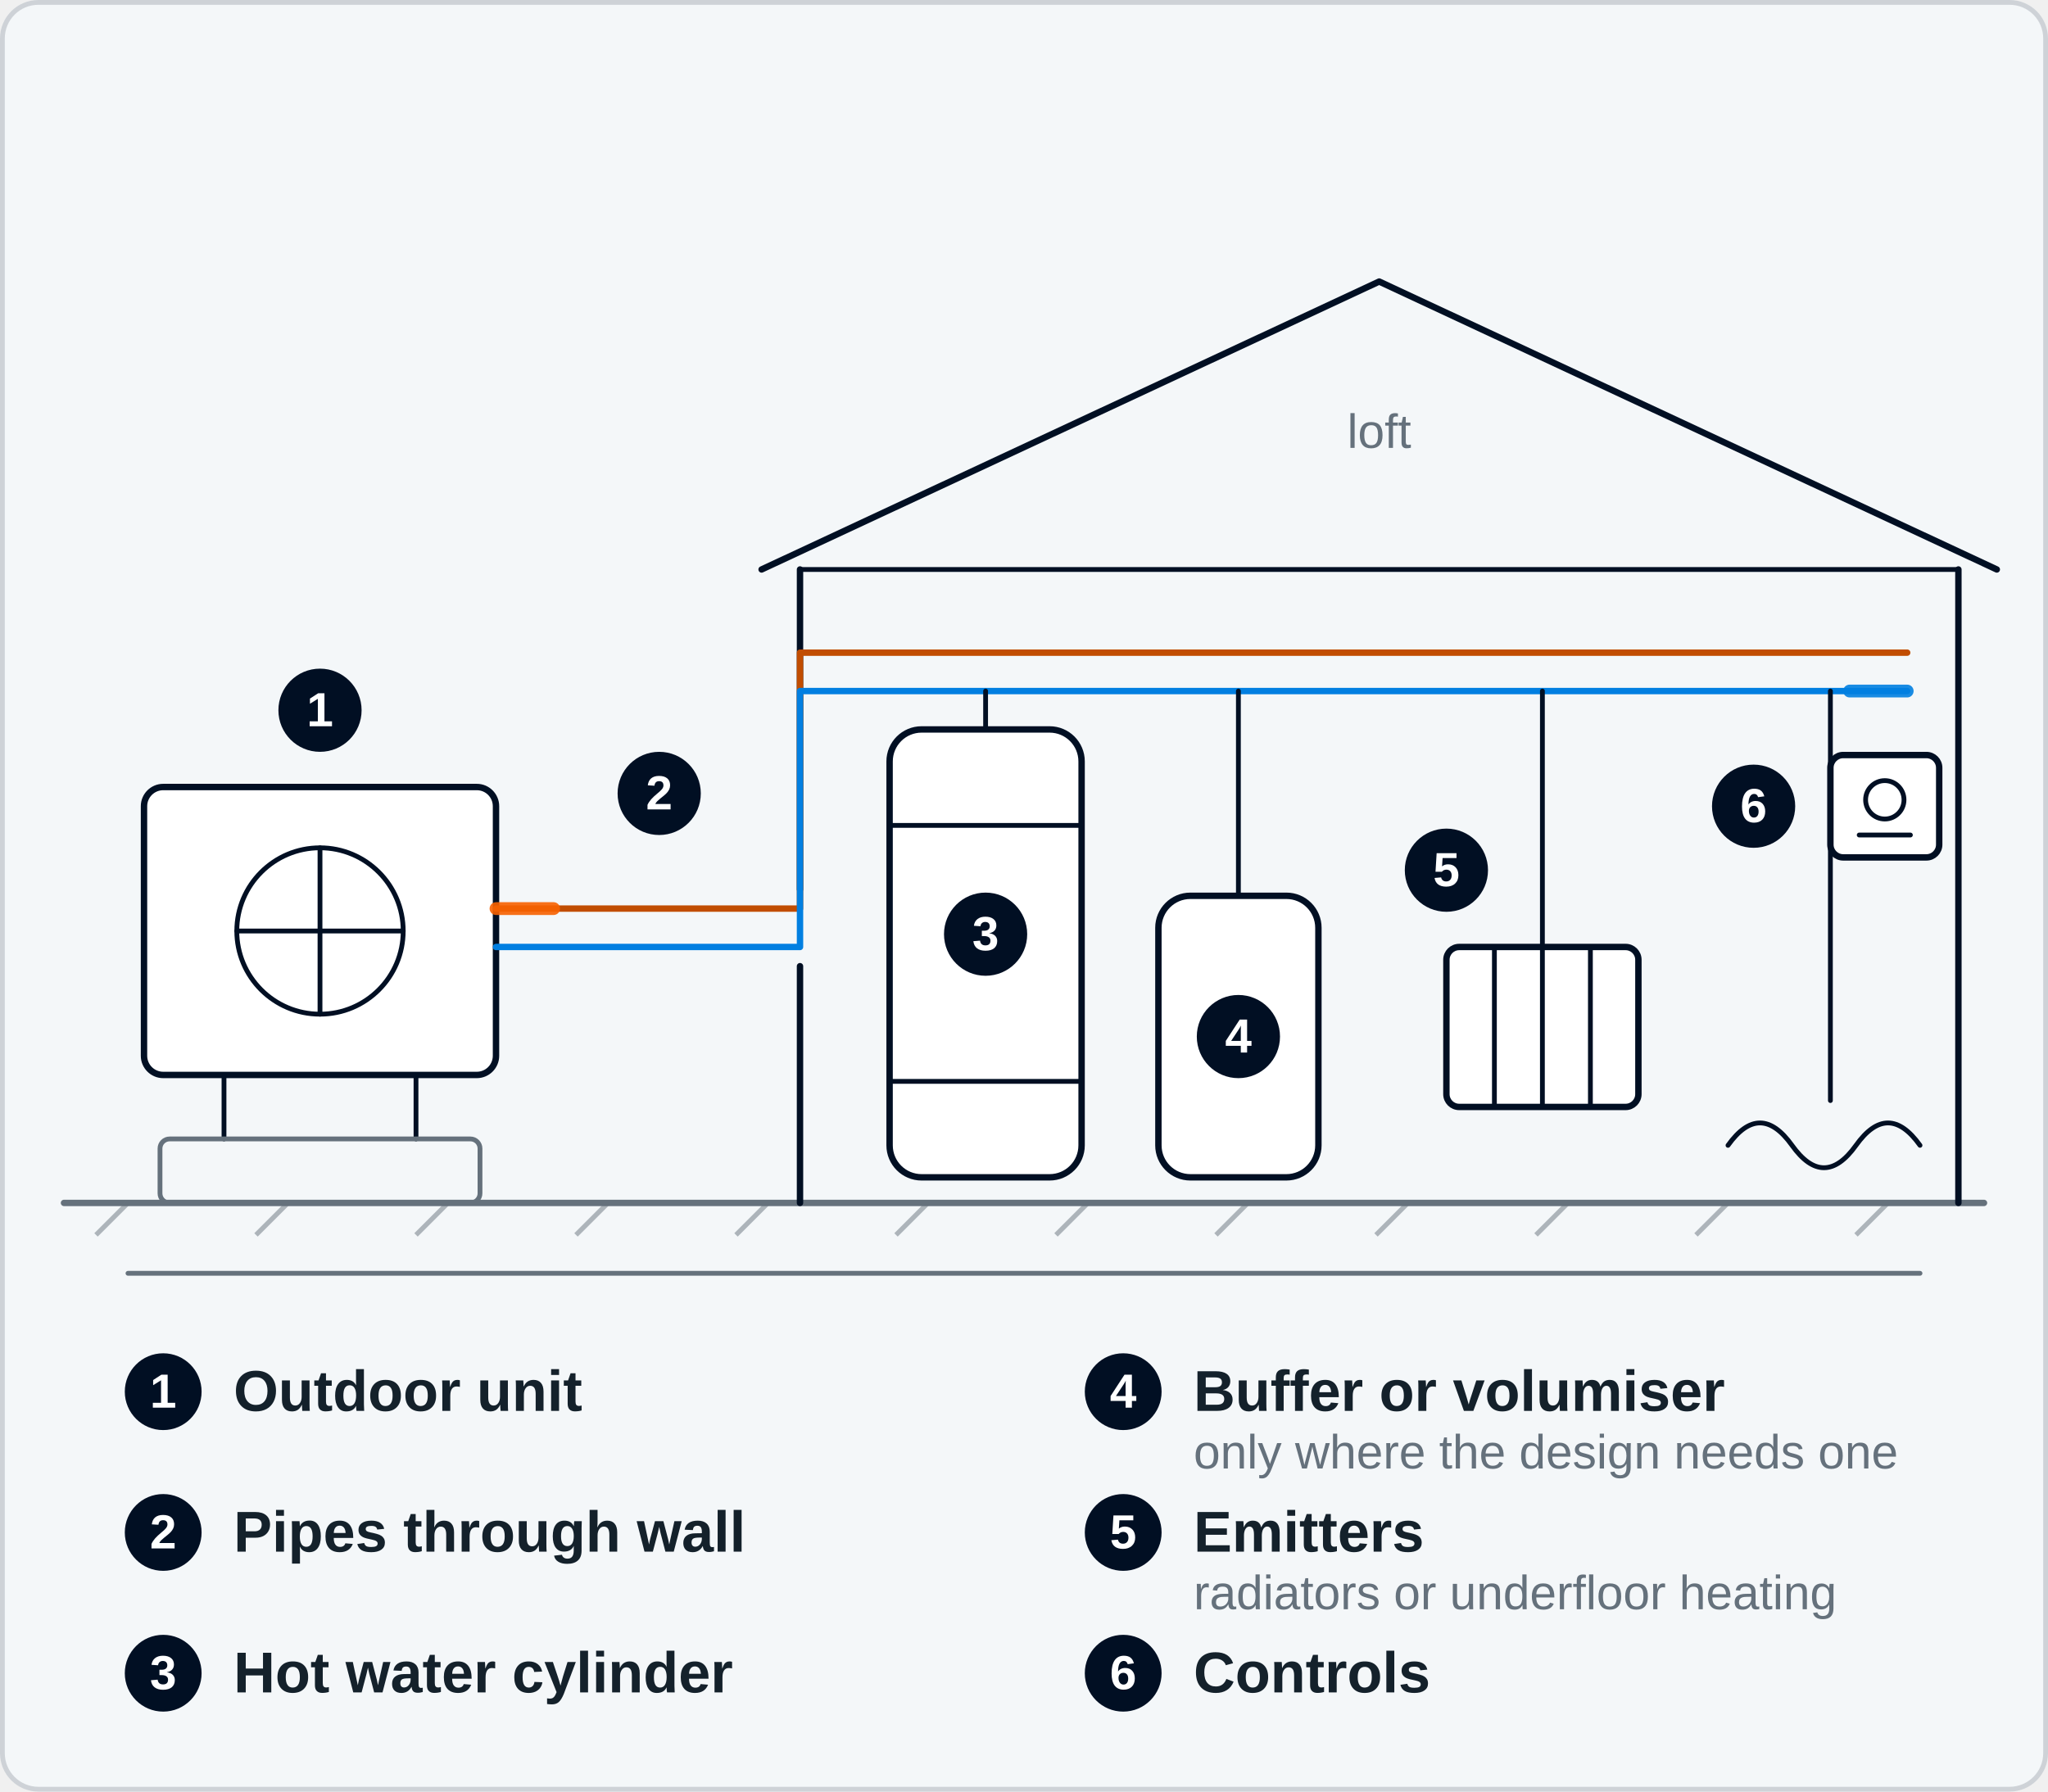
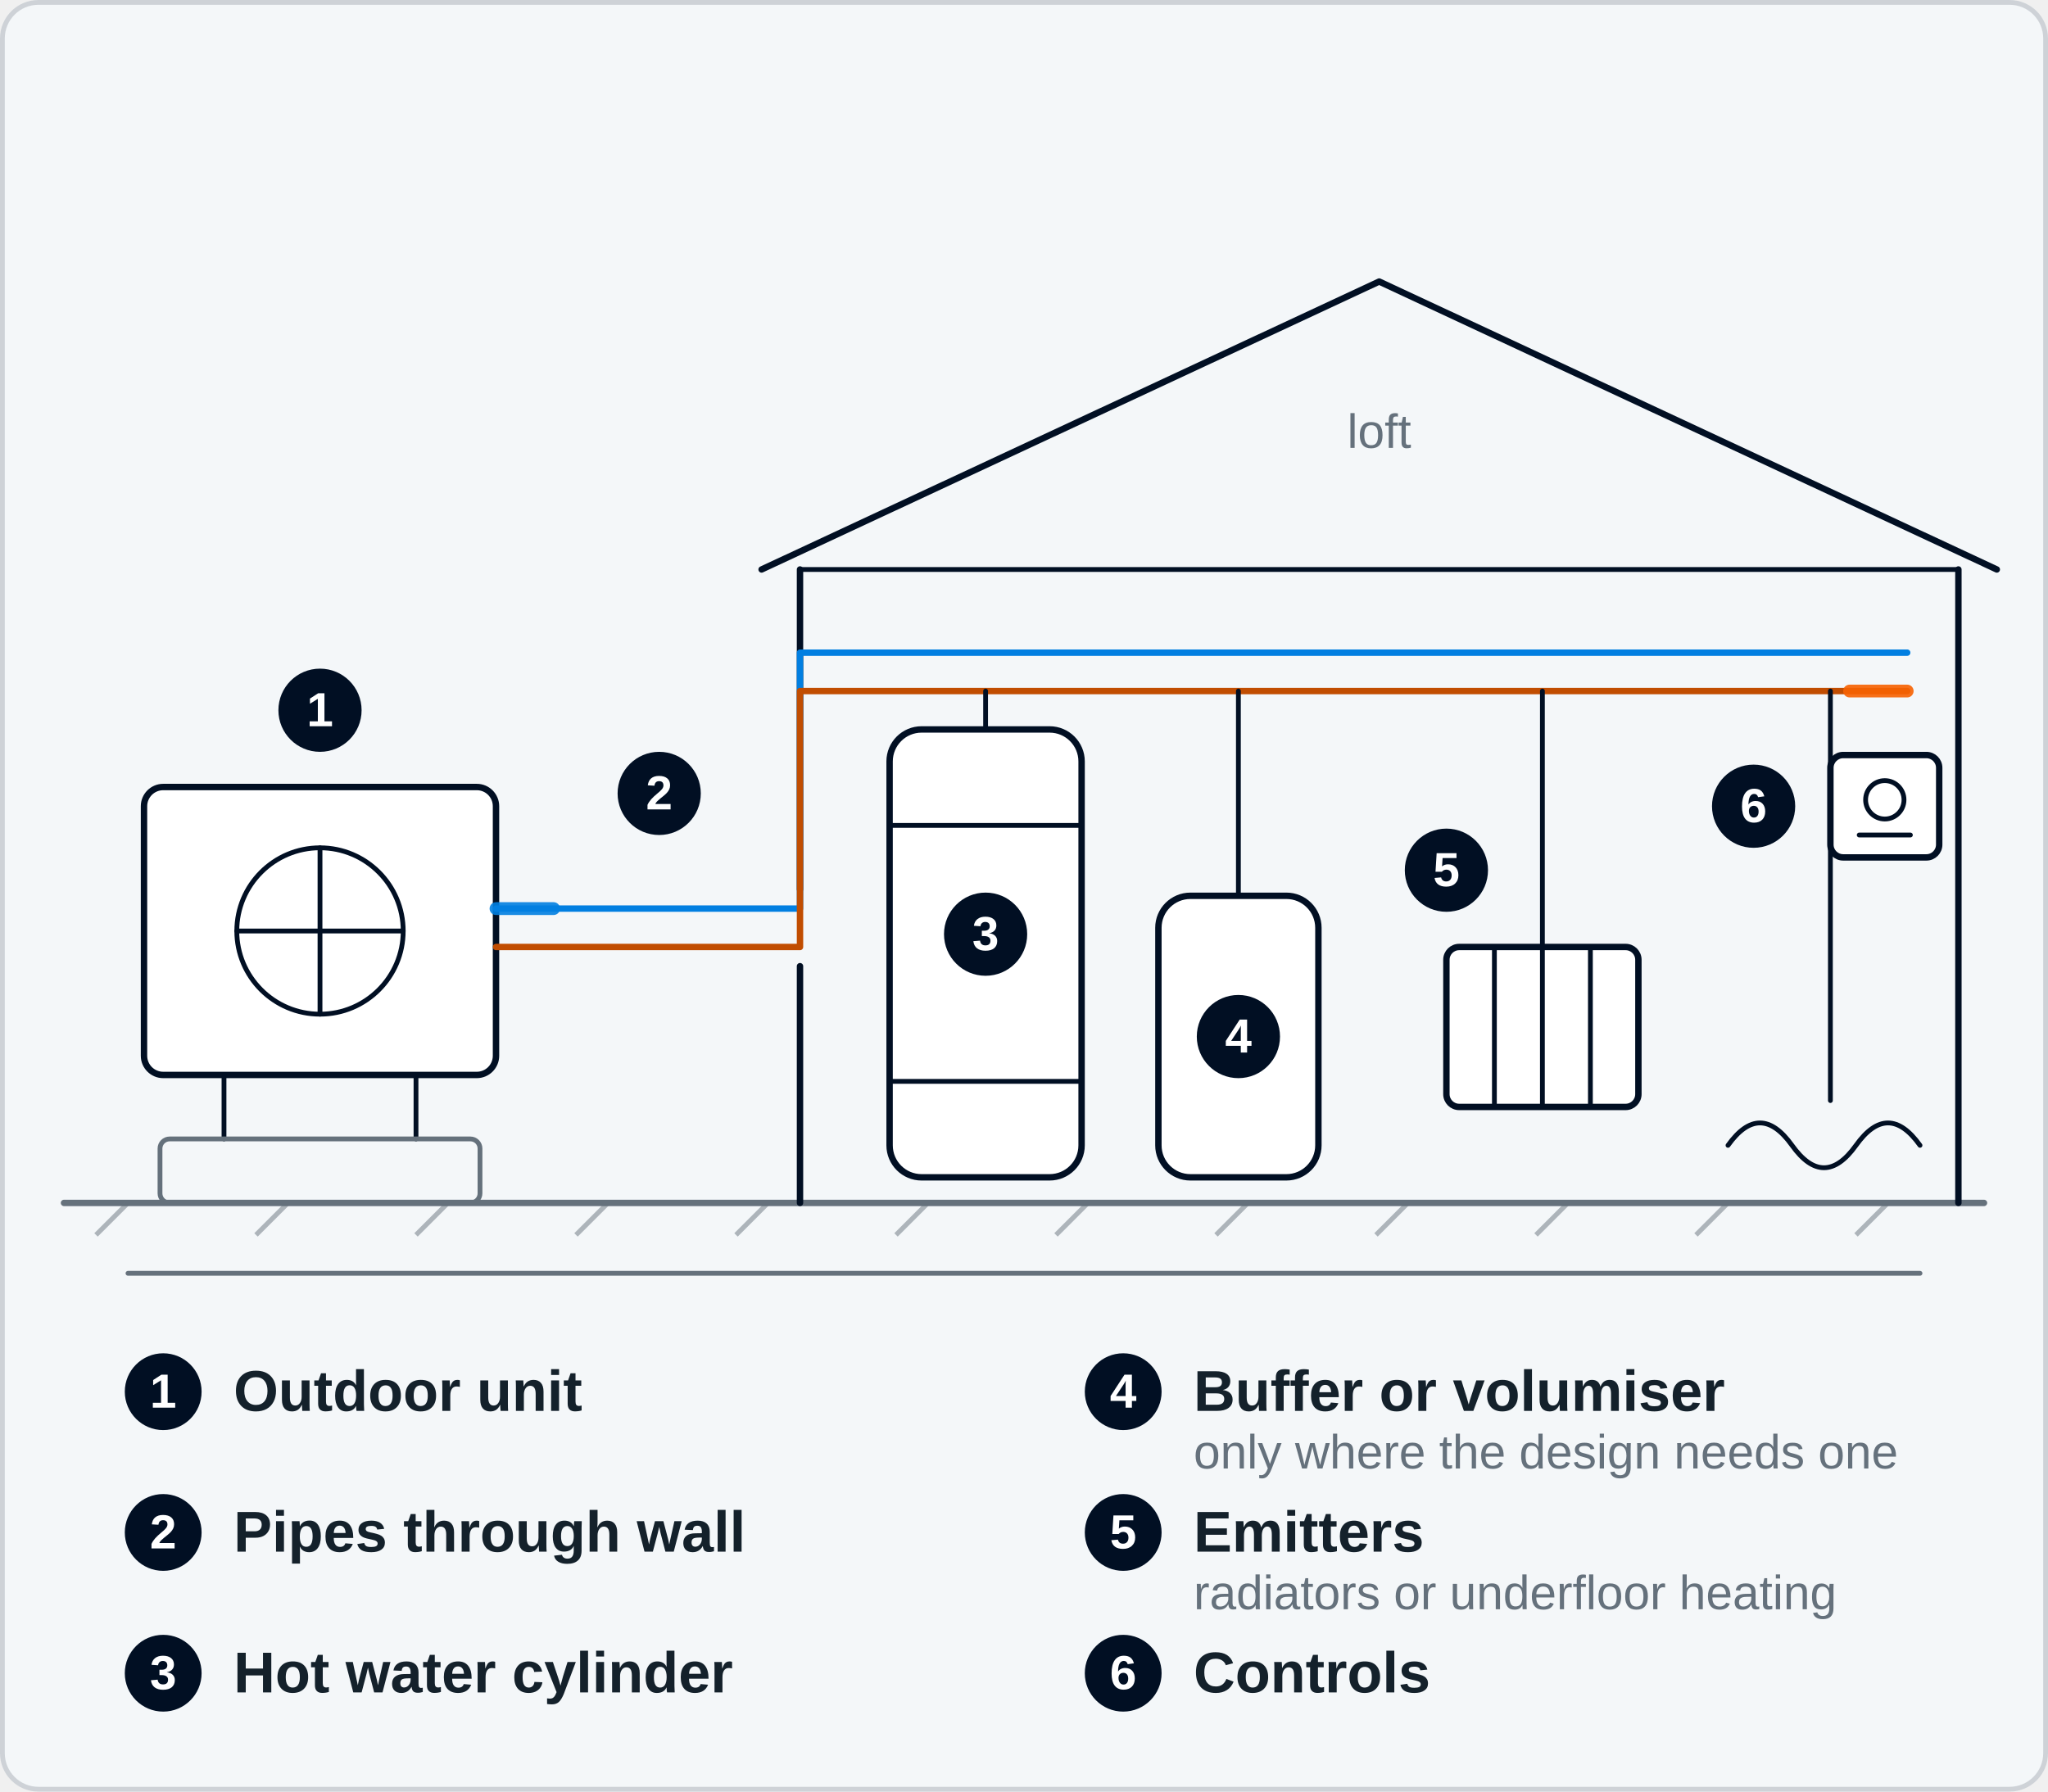
<svg xmlns="http://www.w3.org/2000/svg" viewBox="0 0 640 560" role="img" aria-labelledby="sys-title sys-desc">
  <style>
    /* ---------------------------------------------------------------------
       AIRWARM DIAGRAM STYLES
       The approved palette, and nothing else:
         navy #010F23    white #FFFFFF        orange #F76201
         blue #017FE1    green #689E14        light neutral #F4F7F9
         mid grey #65717C                     dark text #14212B

       These class names are identical in every Airwarm diagram, so the whole
       set keeps one line weight and one set of type sizes.

       ONE DELIBERATE EXCEPTION, FOR LEGIBILITY.
       The brand orange #F76201 reaches only 2.9:1 against this pale panel,
       which is below the 3:1 that WCAG asks for a line or a shape that
       carries meaning. So a thin orange LINE on the pale panel is drawn in
       the darker orange #C14D01 (4.5:1), and switches back to #F76201 on the
       navy panel used by the dark browser theme, where the brand orange
       reaches 6.1:1. Solid orange shapes keep the brand orange and are given
       a navy outline instead, so their edge carries the contrast.
       The same note is in css/airwarm.css and assets/README.md.
       --------------------------------------------------------------------- */
    .d-surface { fill: #F4F7F9; }
    .d-frame   { fill: none; stroke: #010F23; stroke-width: 1.5; opacity: 0.16; }
    .d-box     { fill: #FFFFFF; stroke: #010F23; stroke-width: 2; }
    .d-box--quiet { fill: none; stroke: #65717C; stroke-width: 1.5; }
    .d-line    { fill: none; stroke: #010F23; stroke-width: 2;
                 stroke-linecap: round; stroke-linejoin: round; }
    .d-line--thin { stroke-width: 1.5; }
    .d-line--dash { stroke-dasharray: 6 6; }
    .d-hot     { stroke: #C14D01; }   /* warmth, and the higher of two temperatures */
    .d-cool    { stroke: #017FE1; }   /* the cool side, and the lower of two temperatures */
    .d-quiet   { stroke: #65717C; }
    .d-fill-navy  { fill: #010F23; }
    .d-fill-hot   { fill: #C14D01; }
    .d-fill-cool  { fill: #017FE1; }
    .d-fill-quiet { fill: #65717C; }
    .d-fill-white { fill: #FFFFFF; }

    /* TEXT. .d-label is a name, .d-sub an explanatory line, .d-num a number
       inside a step marker, .d-cap a small caption or key entry. */
    .d-label { font-family: Montserrat, 'Segoe UI', Arial, sans-serif;
               font-size: 18px; font-weight: 600; fill: #14212B; }
    .d-sub   { font-family: Montserrat, 'Segoe UI', Arial, sans-serif;
               font-size: 15px; font-weight: 500; fill: #65717C; }
    .d-num   { font-family: Montserrat, 'Segoe UI', Arial, sans-serif;
               font-size: 15px; font-weight: 700; fill: #FFFFFF; }
    .d-cap   { font-family: Montserrat, 'Segoe UI', Arial, sans-serif;
               font-size: 15px; font-weight: 500; fill: #65717C; }

    /* NARROW SCREENS. Below about 520px the explanatory lines are hidden and
       the remaining labels are set larger, so the drawing still reads on a
       phone. Nothing is lost: the page copy carries the detail, and the
       description near the top of this file carries it for screen readers. */
    .d-narrow-only { display: none; }
    @media (max-width: 520px) {
      .d-label { font-size: 24px; }
      .d-num   { font-size: 18px; }
      .d-cap   { font-size: 20px; }
      .d-sub, .d-wide-only { display: none; }
      .d-narrow-only { display: inline; }
    }

    /* DARK BROWSER THEME. The panel turns navy and the ink turns white, so
       the diagram never depends on sitting on a white page. Grey text is
       replaced with the light neutral, because mid grey on navy is only
       3.9:1 and that is not enough for small text. */
    @media (prefers-color-scheme: dark) {
      .d-surface { fill: #010F23; }
      .d-frame   { stroke: #FFFFFF; opacity: 0.28; }
      .d-box     { fill: #010F23; stroke: #FFFFFF; }
      .d-line    { stroke: #FFFFFF; }
      .d-hot     { stroke: #F76201; }
      .d-fill-hot { fill: #F76201; }
      .d-label   { fill: #FFFFFF; }
      .d-sub, .d-cap { fill: #F4F7F9; }
      .d-fill-navy  { fill: #FFFFFF; }
      .d-fill-white { fill: #010F23; }
      .d-num        { fill: #010F23; }
    }

    /* Extra styles for this diagram only. */
    .d-hatch { stroke: #65717C; stroke-width: 1.5; opacity: 0.5; }

    /* Quiet system-flow animation. The base flow/return lines stay visible;
       a short highlight travels along them to show circulation. */
    .d-flow-motion {
      fill: none;
      stroke-width: 4;
      stroke-linecap: round;
      stroke-dasharray: 18 760;
      pointer-events: none;
      opacity: .9;
    }
    .d-flow-motion--hot {
      stroke: #F76201;
      animation: aw-flow-hot 5.5s linear infinite;
    }
    .d-flow-motion--cool {
      stroke: #017FE1;
      animation: aw-flow-cool 5.5s linear infinite;
    }
    @keyframes aw-flow-hot {
      from { stroke-dashoffset: 0; }
      to   { stroke-dashoffset: -778; }
    }
    @keyframes aw-flow-cool {
-       from { stroke-dashoffset: -778; }
-       to   { stroke-dashoffset: 0; }
+       from { stroke-dashoffset: 0; }
+       to   { stroke-dashoffset: -778; }
    }
    @media (prefers-reduced-motion: reduce) {
      .d-flow-motion--hot, .d-flow-motion--cool { animation: none; opacity: 0; }
    }
  </style>
  <defs>
    <marker id="arrow-ink" viewBox="0 0 10 10" refX="9" refY="5" markerWidth="5" markerHeight="5" orient="auto-start-reverse">
      <path class="d-fill-navy" d="M0 0 L10 5 L0 10 Z" />
    </marker>
    <marker id="arrow-hot" viewBox="0 0 10 10" refX="9" refY="5" markerWidth="5" markerHeight="5" orient="auto-start-reverse">
      <path class="d-fill-hot" d="M0 0 L10 5 L0 10 Z" />
    </marker>
    <marker id="arrow-cool" viewBox="0 0 10 10" refX="9" refY="5" markerWidth="5" markerHeight="5" orient="auto-start-reverse">
      <path class="d-fill-cool" d="M0 0 L10 5 L0 10 Z" />
    </marker>
    <marker id="arrow-quiet" viewBox="0 0 10 10" refX="9" refY="5" markerWidth="5" markerHeight="5" orient="auto-start-reverse">
      <path class="d-fill-quiet" d="M0 0 L10 5 L0 10 Z" />
    </marker>
  </defs>
  <rect class="d-surface" x="0" y="0" width="640" height="560" rx="12" />
  <rect class="d-frame" x="0.75" y="0.75" width="638.5" height="558.5" rx="11.25" />
  <path class="d-line d-quiet" d="M20 376 H620" />
  <g class="d-hatch">
    <path d="M40 376 L30 386" />
    <path d="M90 376 L80 386" />
    <path d="M140 376 L130 386" />
    <path d="M190 376 L180 386" />
    <path d="M240 376 L230 386" />
    <path d="M290 376 L280 386" />
    <path d="M340 376 L330 386" />
    <path d="M390 376 L380 386" />
    <path d="M440 376 L430 386" />
    <path d="M490 376 L480 386" />
    <path d="M540 376 L530 386" />
    <path d="M590 376 L580 386" />
  </g>
  <path class="d-line" d="M238 178 L431 88 L624 178" />
  <path class="d-line d-line--thin" d="M250 178 H612" />
  <path class="d-line" d="M612 178 V376" />
  <path class="d-line" d="M250 178 V278" />
  <path class="d-line" d="M250 302 V376" />
  <text class="d-sub" x="431" y="140" text-anchor="middle">loft</text>
  <rect class="d-box" x="45" y="246" width="110" height="90" rx="6" />
  <circle class="d-line d-line--thin" cx="100" cy="291" r="26" fill="none" />
  <path class="d-line d-line--thin" d="M100 265 V317" />
  <path class="d-line d-line--thin" d="M74 291 H126" />
  <path class="d-line d-line--thin" d="M70 336 V356" />
  <path class="d-line d-line--thin" d="M130 336 V356" />
  <rect class="d-box--quiet" x="50" y="356" width="100" height="20" rx="3" />
  <circle class="d-fill-navy" cx="100" cy="222" r="13" />
  <text class="d-num" x="100" y="227" text-anchor="middle">1</text>
-   <path class="d-line d-hot" d="M155 284 H250 V204 H596" />
-   <path class="d-line d-cool" d="M596 216 H250 V296 H155" />
-   <path class="d-flow-motion d-flow-motion--hot" d="M155 284 H250 V204 H596" />
-   <path class="d-flow-motion d-flow-motion--cool" d="M596 216 H250 V296 H155" />
+   <path class="d-line d-cool" d="M155 284 H250 V204 H596" />
+   <path class="d-line d-hot" d="M596 216 H250 V296 H155" />
+   <path class="d-flow-motion d-flow-motion--cool" d="M155 284 H250 V204 H596" />
+   <path class="d-flow-motion d-flow-motion--hot" d="M596 216 H250 V296 H155" />
  <circle class="d-fill-navy" cx="206" cy="248" r="13" />
  <text class="d-num" x="206" y="253" text-anchor="middle">2</text>
  <rect class="d-box" x="278" y="228" width="60" height="140" rx="10" />
  <path class="d-line d-line--thin" d="M278 258 H338" />
  <path class="d-line d-line--thin" d="M278 338 H338" />
  <path class="d-line d-line--thin" d="M308 216 V228" />
  <circle class="d-fill-navy" cx="308" cy="292" r="13" />
  <text class="d-num" x="308" y="297" text-anchor="middle">3</text>
  <rect class="d-box" x="362" y="280" width="50" height="88" rx="10" />
  <path class="d-line d-line--thin" d="M387 216 V280" />
  <circle class="d-fill-navy" cx="387" cy="324" r="13" />
  <text class="d-num" x="387" y="329" text-anchor="middle">4</text>
  <rect class="d-box" x="452" y="296" width="60" height="50" rx="4" />
  <path class="d-line d-line--thin" d="M467 296 V346" />
  <path class="d-line d-line--thin" d="M482 296 V346" />
  <path class="d-line d-line--thin" d="M497 296 V346" />
  <path class="d-line d-line--thin" d="M482 216 V296" />
  <path class="d-line d-line--thin" d="M540 358 q10 -14 20 0 q10 14 20 0 q10 -14 20 0" />
  <path class="d-line d-line--thin" d="M572 216 V344" />
  <circle class="d-fill-navy" cx="452" cy="272" r="13" />
  <text class="d-num" x="452" y="277" text-anchor="middle">5</text>
  <rect class="d-box" x="572" y="236" width="34" height="32" rx="4" />
  <circle class="d-line d-line--thin" cx="589" cy="250" r="6" fill="none" />
  <path class="d-line d-line--thin" d="M581 261 H597" />
  <circle class="d-fill-navy" cx="548" cy="252" r="13" />
  <text class="d-num" x="548" y="257" text-anchor="middle">6</text>
  <path class="d-line d-line--thin d-quiet" d="M40 398 H600" />
  <circle class="d-fill-navy" cx="51" cy="435" r="12" />
  <text class="d-num" x="51" y="440" text-anchor="middle">1</text>
  <text class="d-label" x="73" y="441">Outdoor unit</text>
  <circle class="d-fill-navy" cx="51" cy="479" r="12" />
  <text class="d-num" x="51" y="484" text-anchor="middle">2</text>
  <text class="d-label" x="73" y="485">Pipes through wall</text>
  <circle class="d-fill-navy" cx="51" cy="523" r="12" />
  <text class="d-num" x="51" y="528" text-anchor="middle">3</text>
  <text class="d-label" x="73" y="529">Hot water cylinder</text>
  <circle class="d-fill-navy" cx="351" cy="435" r="12" />
  <text class="d-num" x="351" y="440" text-anchor="middle">4</text>
  <text class="d-label" x="373" y="441">Buffer or volumiser</text>
  <text class="d-sub" x="373" y="459">only where the design needs one</text>
  <circle class="d-fill-navy" cx="351" cy="479" r="12" />
  <text class="d-num" x="351" y="484" text-anchor="middle">5</text>
  <text class="d-label" x="373" y="485">Emitters</text>
  <text class="d-sub" x="373" y="503">radiators or underfloor heating</text>
  <circle class="d-fill-navy" cx="351" cy="523" r="12" />
  <text class="d-num" x="351" y="528" text-anchor="middle">6</text>
  <text class="d-label" x="373" y="529">Controls</text>
</svg>
